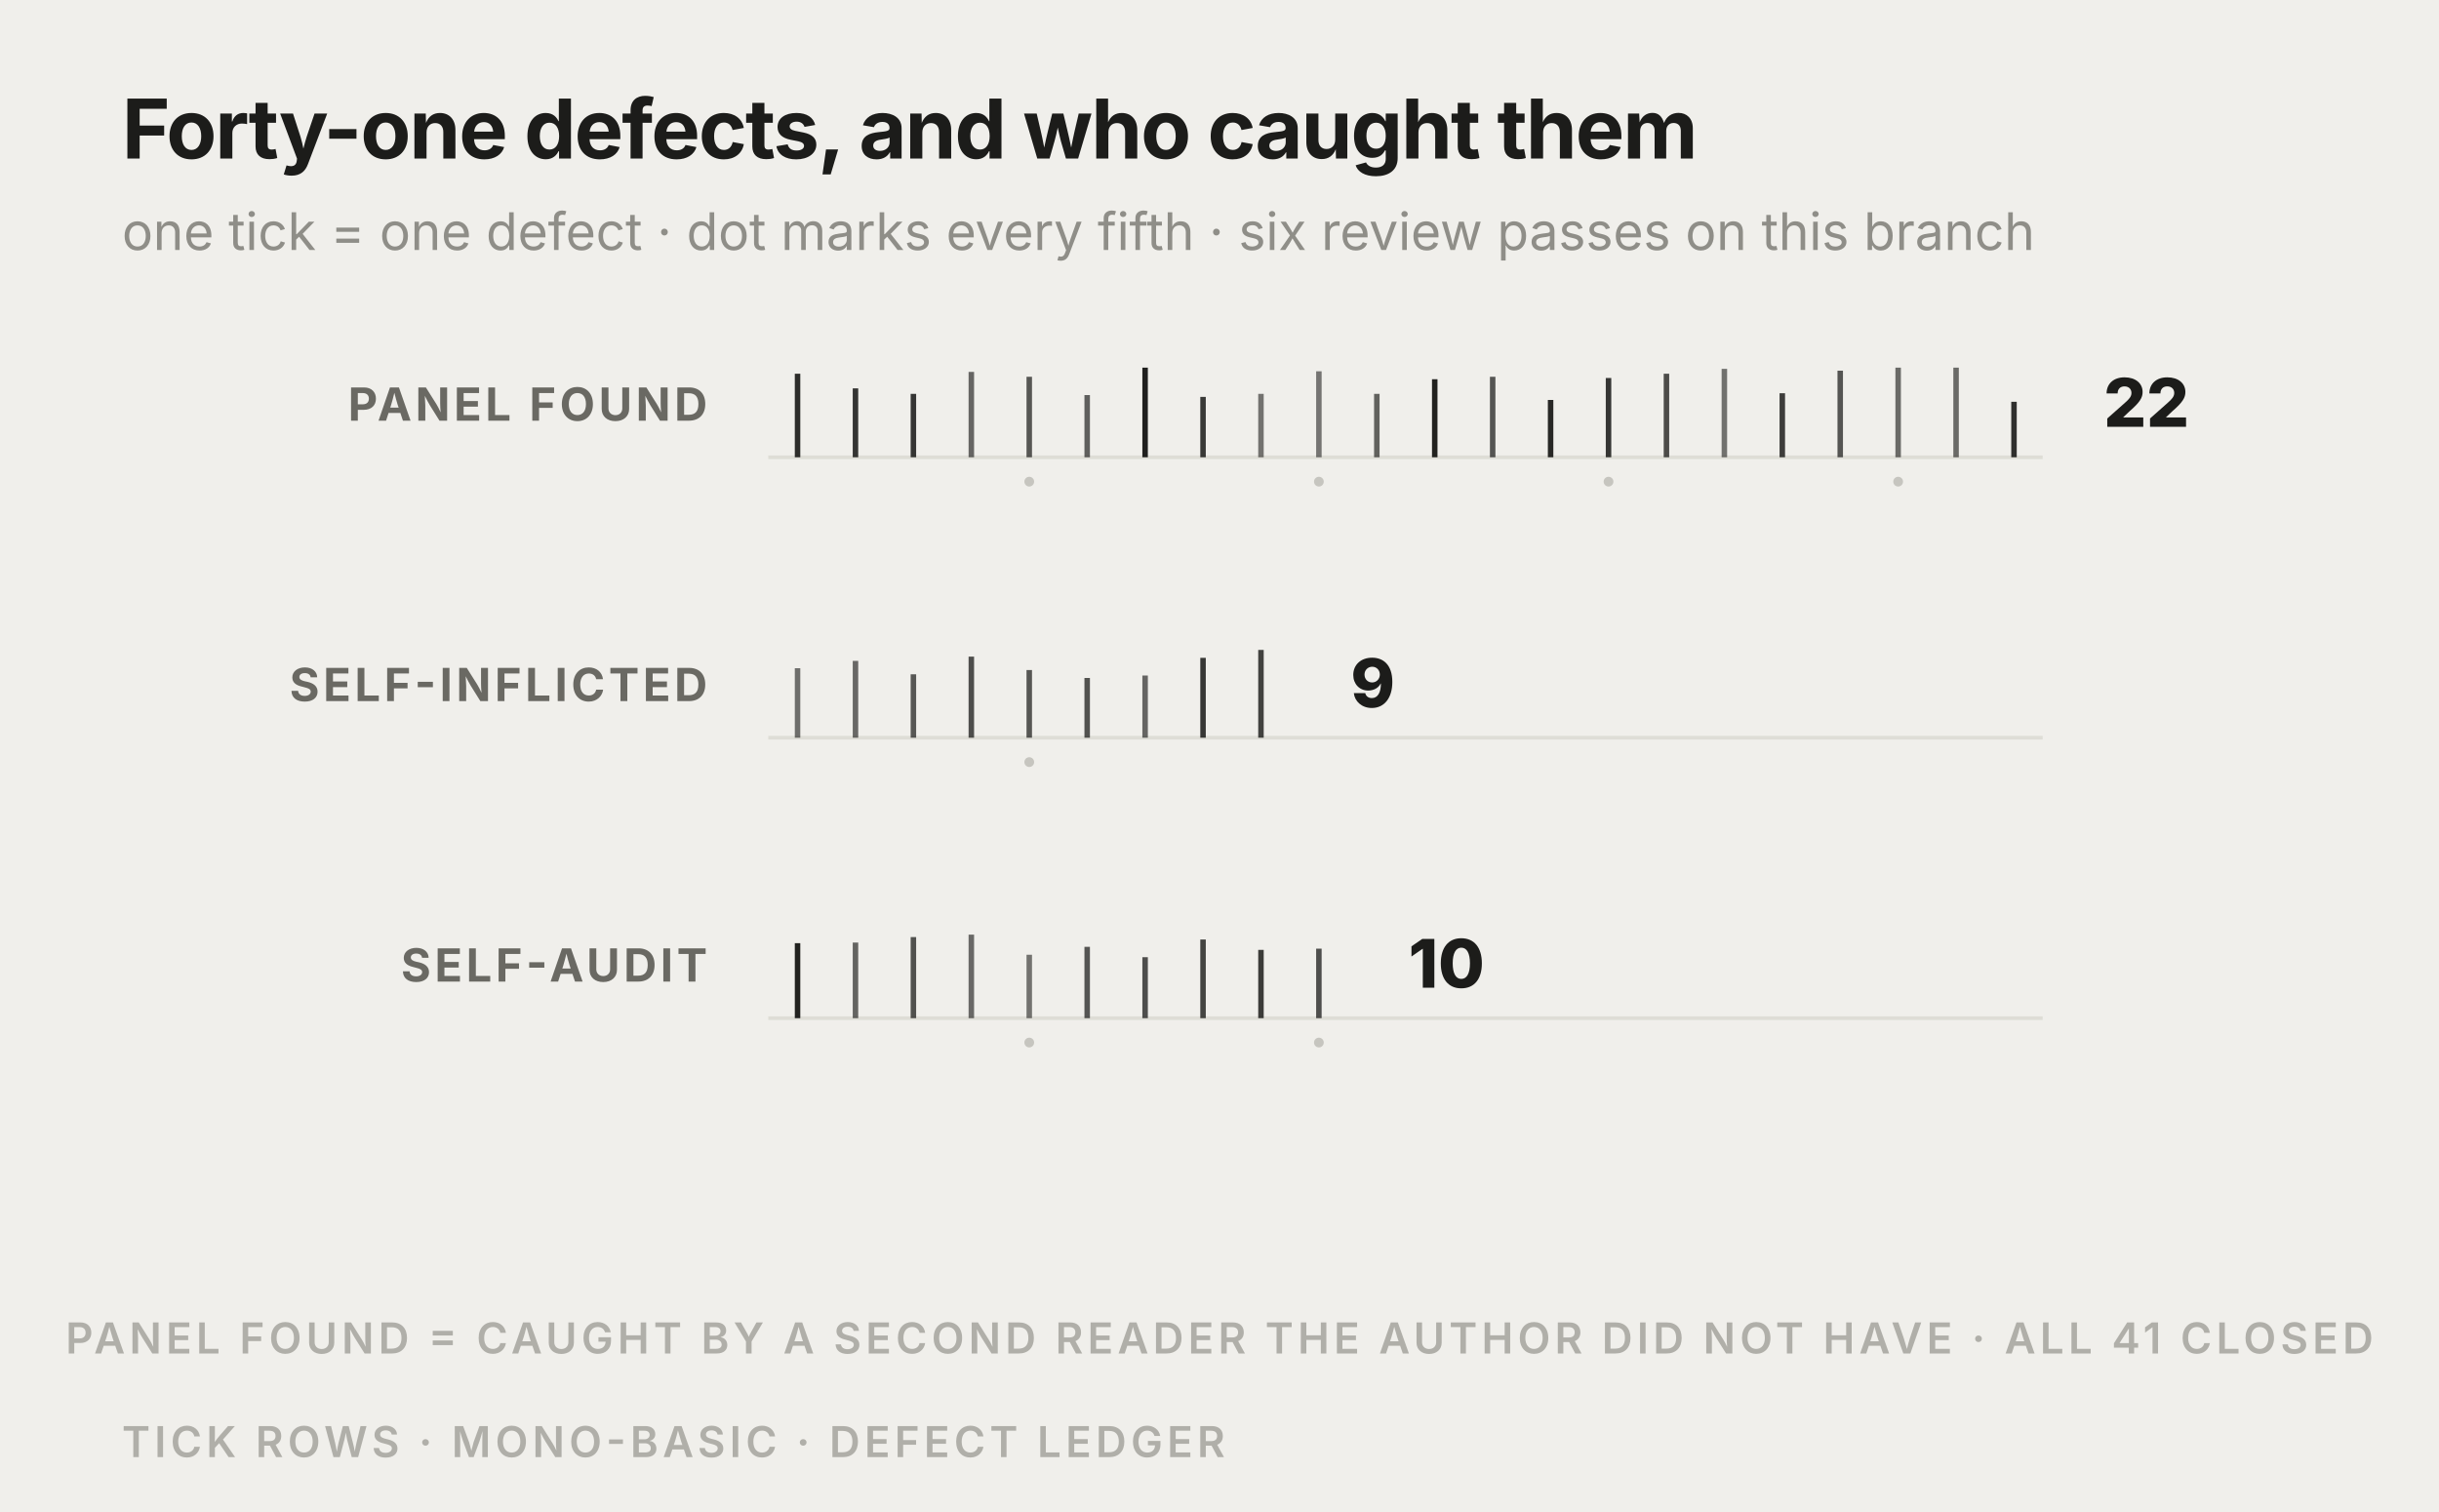
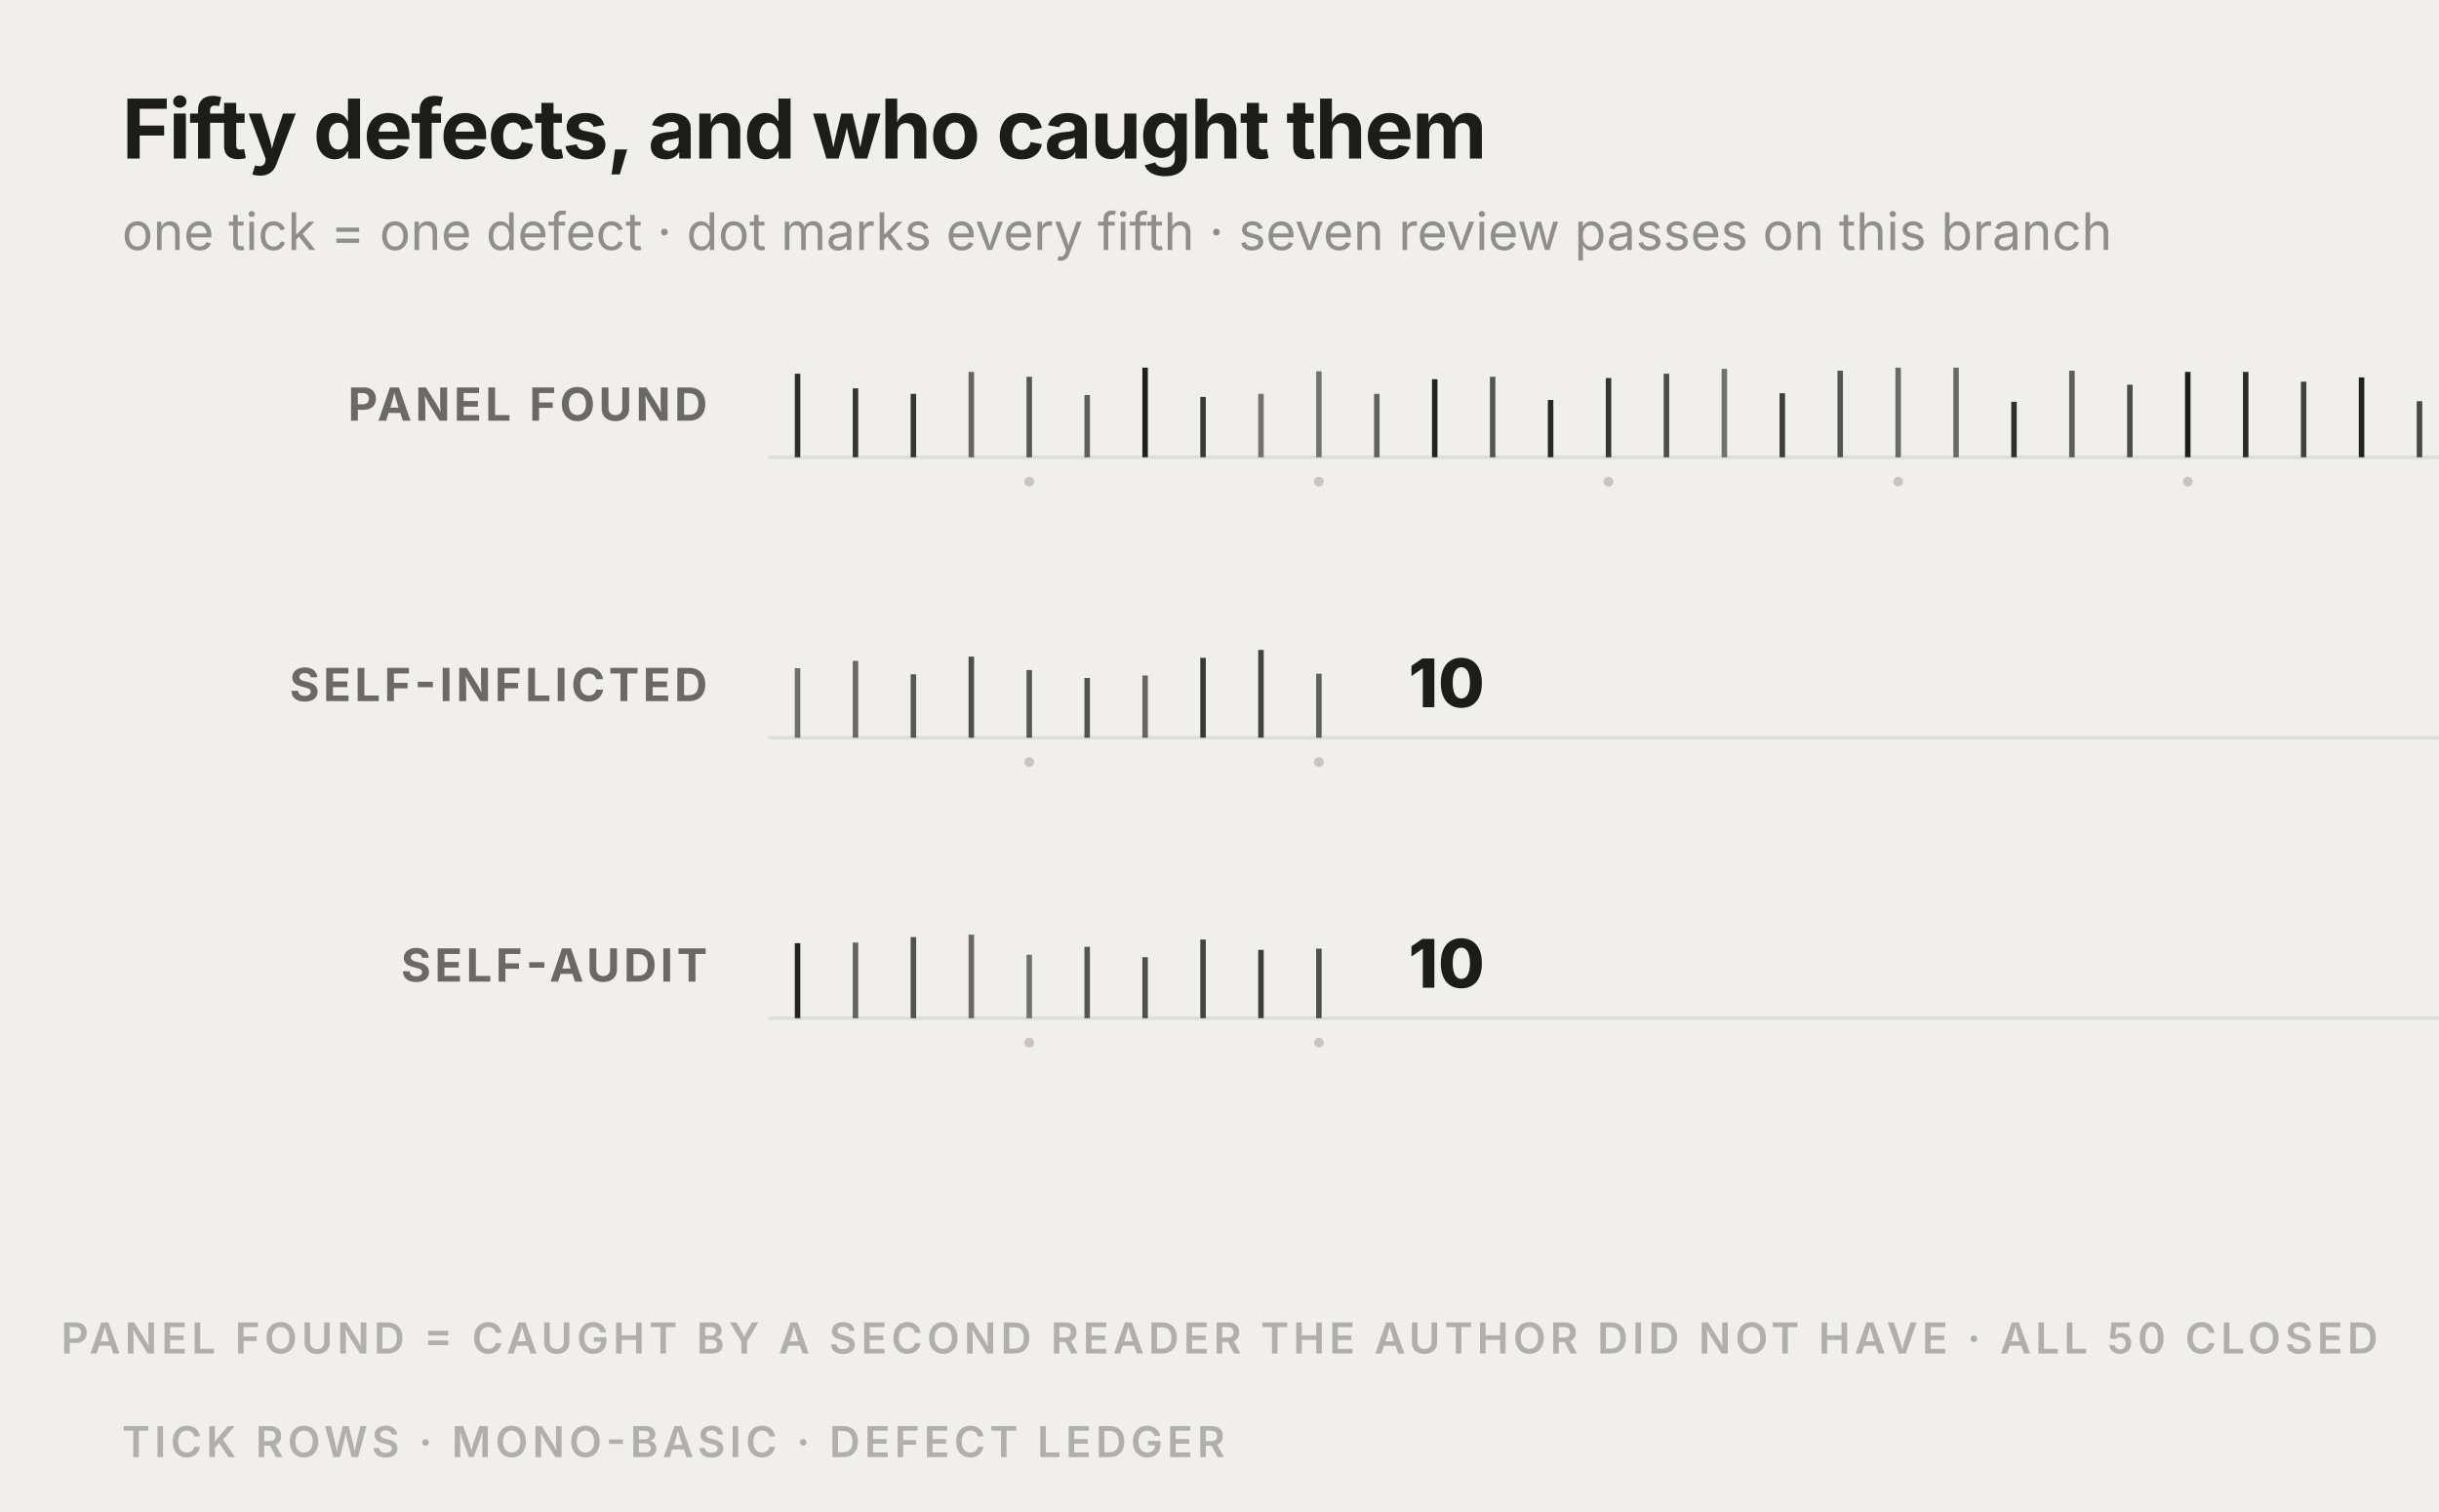
<svg xmlns="http://www.w3.org/2000/svg" viewBox="0 0 400 248" width="400" height="248" font-family="Inter,-apple-system,Helvetica Neue,Arial,sans-serif">
  <style>
  text{font-family:Inter,-apple-system,'Helvetica Neue',Arial,sans-serif}
</style>
  <rect x="0" y="0" width="400" height="248" fill="#F0EFEB" />
-   <text x="20" y="26" font-size="13.5" font-weight="700" fill="#1C1C1A" letter-spacing="-.02em">Forty-one defects, and who caught them</text>
-   <text x="20" y="41" font-size="8.5" fill="#8F8E88">one tick = one defect · dot marks every fifth · six review passes on this branch</text>
+   <text x="20" y="26" font-size="13.5" font-weight="700" fill="#1C1C1A" letter-spacing="-.02em">Fifty defects, and who caught them</text>
+   <text x="20" y="41" font-size="8.5" fill="#8F8E88">one tick = one defect · dot marks every fifth · seven review passes on this branch</text>
  <g transform="translate(0,26)">
    <text x="116" y="43" font-size="7.5" font-weight="700" fill="#6A6963" text-anchor="end" letter-spacing=".08em">PANEL FOUND</text>
-     <line x1="126" y1="49" x2="335.0" y2="49" stroke="#DEDDD6" stroke-width="0.6" />
+     <line x1="126" y1="49" x2="411.0" y2="49" stroke="#DEDDD6" stroke-width="0.6" />
    <line x1="130.8" y1="49" x2="130.8" y2="35.3" stroke="#1C1C1A" stroke-width="0.9" opacity="0.92" />
    <line x1="140.3" y1="49" x2="140.3" y2="37.7" stroke="#1C1C1A" stroke-width="0.9" opacity="0.88" />
    <line x1="149.8" y1="49" x2="149.8" y2="38.6" stroke="#1C1C1A" stroke-width="0.9" opacity="0.88" />
    <line x1="159.3" y1="49" x2="159.3" y2="35.0" stroke="#1C1C1A" stroke-width="0.9" opacity="0.65" />
    <line x1="168.8" y1="49" x2="168.8" y2="35.8" stroke="#1C1C1A" stroke-width="0.9" opacity="0.72" />
    <circle cx="168.8" cy="53" r="0.8" fill="#C6C5BF" />
    <line x1="178.3" y1="49" x2="178.3" y2="38.8" stroke="#1C1C1A" stroke-width="0.9" opacity="0.68" />
    <line x1="187.8" y1="49" x2="187.8" y2="34.3" stroke="#1C1C1A" stroke-width="0.9" opacity="0.98" />
    <line x1="197.3" y1="49" x2="197.3" y2="39.1" stroke="#1C1C1A" stroke-width="0.9" opacity="0.86" />
    <line x1="206.8" y1="49" x2="206.8" y2="38.6" stroke="#1C1C1A" stroke-width="0.9" opacity="0.59" />
    <line x1="216.3" y1="49" x2="216.3" y2="34.9" stroke="#1C1C1A" stroke-width="0.9" opacity="0.58" />
    <circle cx="216.3" cy="53" r="0.8" fill="#C6C5BF" />
    <line x1="225.8" y1="49" x2="225.8" y2="38.6" stroke="#1C1C1A" stroke-width="0.9" opacity="0.67" />
    <line x1="235.3" y1="49" x2="235.3" y2="36.2" stroke="#1C1C1A" stroke-width="0.9" opacity="0.97" />
    <line x1="244.8" y1="49" x2="244.8" y2="35.8" stroke="#1C1C1A" stroke-width="0.9" opacity="0.73" />
    <line x1="254.3" y1="49" x2="254.3" y2="39.6" stroke="#1C1C1A" stroke-width="0.9" opacity="0.94" />
    <line x1="263.8" y1="49" x2="263.8" y2="36.0" stroke="#1C1C1A" stroke-width="0.9" opacity="0.88" />
    <circle cx="263.8" cy="53" r="0.8" fill="#C6C5BF" />
    <line x1="273.3" y1="49" x2="273.3" y2="35.3" stroke="#1C1C1A" stroke-width="0.9" opacity="0.77" />
    <line x1="282.8" y1="49" x2="282.8" y2="34.5" stroke="#1C1C1A" stroke-width="0.9" opacity="0.60" />
    <line x1="292.3" y1="49" x2="292.3" y2="38.5" stroke="#1C1C1A" stroke-width="0.9" opacity="0.84" />
    <line x1="301.8" y1="49" x2="301.8" y2="34.8" stroke="#1C1C1A" stroke-width="0.9" opacity="0.73" />
    <line x1="311.3" y1="49" x2="311.3" y2="34.3" stroke="#1C1C1A" stroke-width="0.9" opacity="0.63" />
    <circle cx="311.3" cy="53" r="0.8" fill="#C6C5BF" />
    <line x1="320.8" y1="49" x2="320.8" y2="34.3" stroke="#1C1C1A" stroke-width="0.9" opacity="0.63" />
    <line x1="330.3" y1="49" x2="330.3" y2="39.9" stroke="#1C1C1A" stroke-width="0.9" opacity="0.91" />
-     <text x="345.0" y="44" font-size="11" font-weight="800" fill="#1C1C1A">22</text>
+     <line x1="339.8" y1="49" x2="339.8" y2="34.8" stroke="#1C1C1A" stroke-width="0.9" opacity="0.69" />
+     <line x1="349.3" y1="49" x2="349.3" y2="37.1" stroke="#1C1C1A" stroke-width="0.9" opacity="0.78" />
+     <line x1="358.8" y1="49" x2="358.8" y2="35.0" stroke="#1C1C1A" stroke-width="0.9" opacity="0.99" />
+     <circle cx="358.8" cy="53" r="0.8" fill="#C6C5BF" />
+     <line x1="368.3" y1="49" x2="368.3" y2="35.0" stroke="#1C1C1A" stroke-width="0.9" opacity="0.93" />
+     <line x1="377.8" y1="49" x2="377.8" y2="36.6" stroke="#1C1C1A" stroke-width="0.9" opacity="0.82" />
+     <line x1="387.3" y1="49" x2="387.3" y2="35.9" stroke="#1C1C1A" stroke-width="0.9" opacity="0.98" />
+     <line x1="396.8" y1="49" x2="396.8" y2="39.8" stroke="#1C1C1A" stroke-width="0.9" opacity="0.79" />
+     <line x1="406.3" y1="49" x2="406.3" y2="35.2" stroke="#1C1C1A" stroke-width="0.9" opacity="0.72" />
+     <circle cx="406.3" cy="53" r="0.8" fill="#C6C5BF" />
+     <text x="421.0" y="44" font-size="11" font-weight="800" fill="#1C1C1A">30</text>
    <text x="116" y="89" font-size="7.5" font-weight="700" fill="#6A6963" text-anchor="end" letter-spacing=".08em">SELF-INFLICTED</text>
-     <line x1="126" y1="95" x2="335.0" y2="95" stroke="#DEDDD6" stroke-width="0.6" />
+     <line x1="126" y1="95" x2="411.0" y2="95" stroke="#DEDDD6" stroke-width="0.6" />
    <line x1="130.8" y1="95" x2="130.8" y2="83.6" stroke="#1C1C1A" stroke-width="0.9" opacity="0.61" />
    <line x1="140.3" y1="95" x2="140.3" y2="82.4" stroke="#1C1C1A" stroke-width="0.9" opacity="0.64" />
    <line x1="149.8" y1="95" x2="149.8" y2="84.6" stroke="#1C1C1A" stroke-width="0.9" opacity="0.72" />
    <line x1="159.3" y1="95" x2="159.3" y2="81.7" stroke="#1C1C1A" stroke-width="0.9" opacity="0.76" />
    <line x1="168.8" y1="95" x2="168.8" y2="83.9" stroke="#1C1C1A" stroke-width="0.9" opacity="0.72" />
    <circle cx="168.8" cy="99" r="0.8" fill="#C6C5BF" />
    <line x1="178.3" y1="95" x2="178.3" y2="85.2" stroke="#1C1C1A" stroke-width="0.9" opacity="0.75" />
    <line x1="187.8" y1="95" x2="187.8" y2="84.8" stroke="#1C1C1A" stroke-width="0.9" opacity="0.65" />
    <line x1="197.3" y1="95" x2="197.3" y2="81.9" stroke="#1C1C1A" stroke-width="0.9" opacity="0.87" />
    <line x1="206.8" y1="95" x2="206.8" y2="80.6" stroke="#1C1C1A" stroke-width="0.9" opacity="0.82" />
-     <text x="221.5" y="90" font-size="11" font-weight="800" fill="#1C1C1A">9</text>
+     <line x1="216.3" y1="95" x2="216.3" y2="84.5" stroke="#1C1C1A" stroke-width="0.9" opacity="0.68" />
+     <circle cx="216.3" cy="99" r="0.8" fill="#C6C5BF" />
+     <text x="231.0" y="90" font-size="11" font-weight="800" fill="#1C1C1A">10</text>
    <text x="116" y="135" font-size="7.5" font-weight="700" fill="#6A6963" text-anchor="end" letter-spacing=".08em">SELF-AUDIT</text>
-     <line x1="126" y1="141" x2="335.0" y2="141" stroke="#DEDDD6" stroke-width="0.6" />
+     <line x1="126" y1="141" x2="411.0" y2="141" stroke="#DEDDD6" stroke-width="0.6" />
    <line x1="130.8" y1="141" x2="130.8" y2="128.7" stroke="#1C1C1A" stroke-width="0.9" opacity="0.97" />
    <line x1="140.3" y1="141" x2="140.3" y2="128.6" stroke="#1C1C1A" stroke-width="0.9" opacity="0.66" />
    <line x1="149.8" y1="141" x2="149.8" y2="127.7" stroke="#1C1C1A" stroke-width="0.9" opacity="0.75" />
    <line x1="159.3" y1="141" x2="159.3" y2="127.3" stroke="#1C1C1A" stroke-width="0.9" opacity="0.64" />
    <line x1="168.8" y1="141" x2="168.8" y2="130.6" stroke="#1C1C1A" stroke-width="0.9" opacity="0.59" />
    <circle cx="168.8" cy="145" r="0.8" fill="#C6C5BF" />
    <line x1="178.3" y1="141" x2="178.3" y2="129.3" stroke="#1C1C1A" stroke-width="0.9" opacity="0.73" />
    <line x1="187.8" y1="141" x2="187.8" y2="131.0" stroke="#1C1C1A" stroke-width="0.9" opacity="0.76" />
    <line x1="197.3" y1="141" x2="197.3" y2="128.1" stroke="#1C1C1A" stroke-width="0.9" opacity="0.81" />
    <line x1="206.8" y1="141" x2="206.8" y2="129.8" stroke="#1C1C1A" stroke-width="0.9" opacity="0.85" />
    <line x1="216.3" y1="141" x2="216.3" y2="129.6" stroke="#1C1C1A" stroke-width="0.9" opacity="0.76" />
    <circle cx="216.3" cy="145" r="0.8" fill="#C6C5BF" />
    <text x="231.0" y="136" font-size="11" font-weight="800" fill="#1C1C1A">10</text>
-     <text x="200" y="196" font-size="7" font-weight="600" fill="#B0AFA9" text-anchor="middle" letter-spacing=".1em">PANEL FOUND = CAUGHT BY A SECOND READER THE AUTHOR DID NOT HAVE · ALL 41 CLOSED</text>
+     <text x="200" y="196" font-size="7" font-weight="600" fill="#B0AFA9" text-anchor="middle" letter-spacing=".1em">PANEL FOUND = CAUGHT BY A SECOND READER THE AUTHOR DID NOT HAVE · ALL 50 CLOSED</text>
  </g>
  <text x="20" y="239" font-size="7" font-weight="600" fill="#B0AFA9" letter-spacing=".1em">TICK ROWS · MONO-BASIC · DEFECT LEDGER</text>
</svg>
